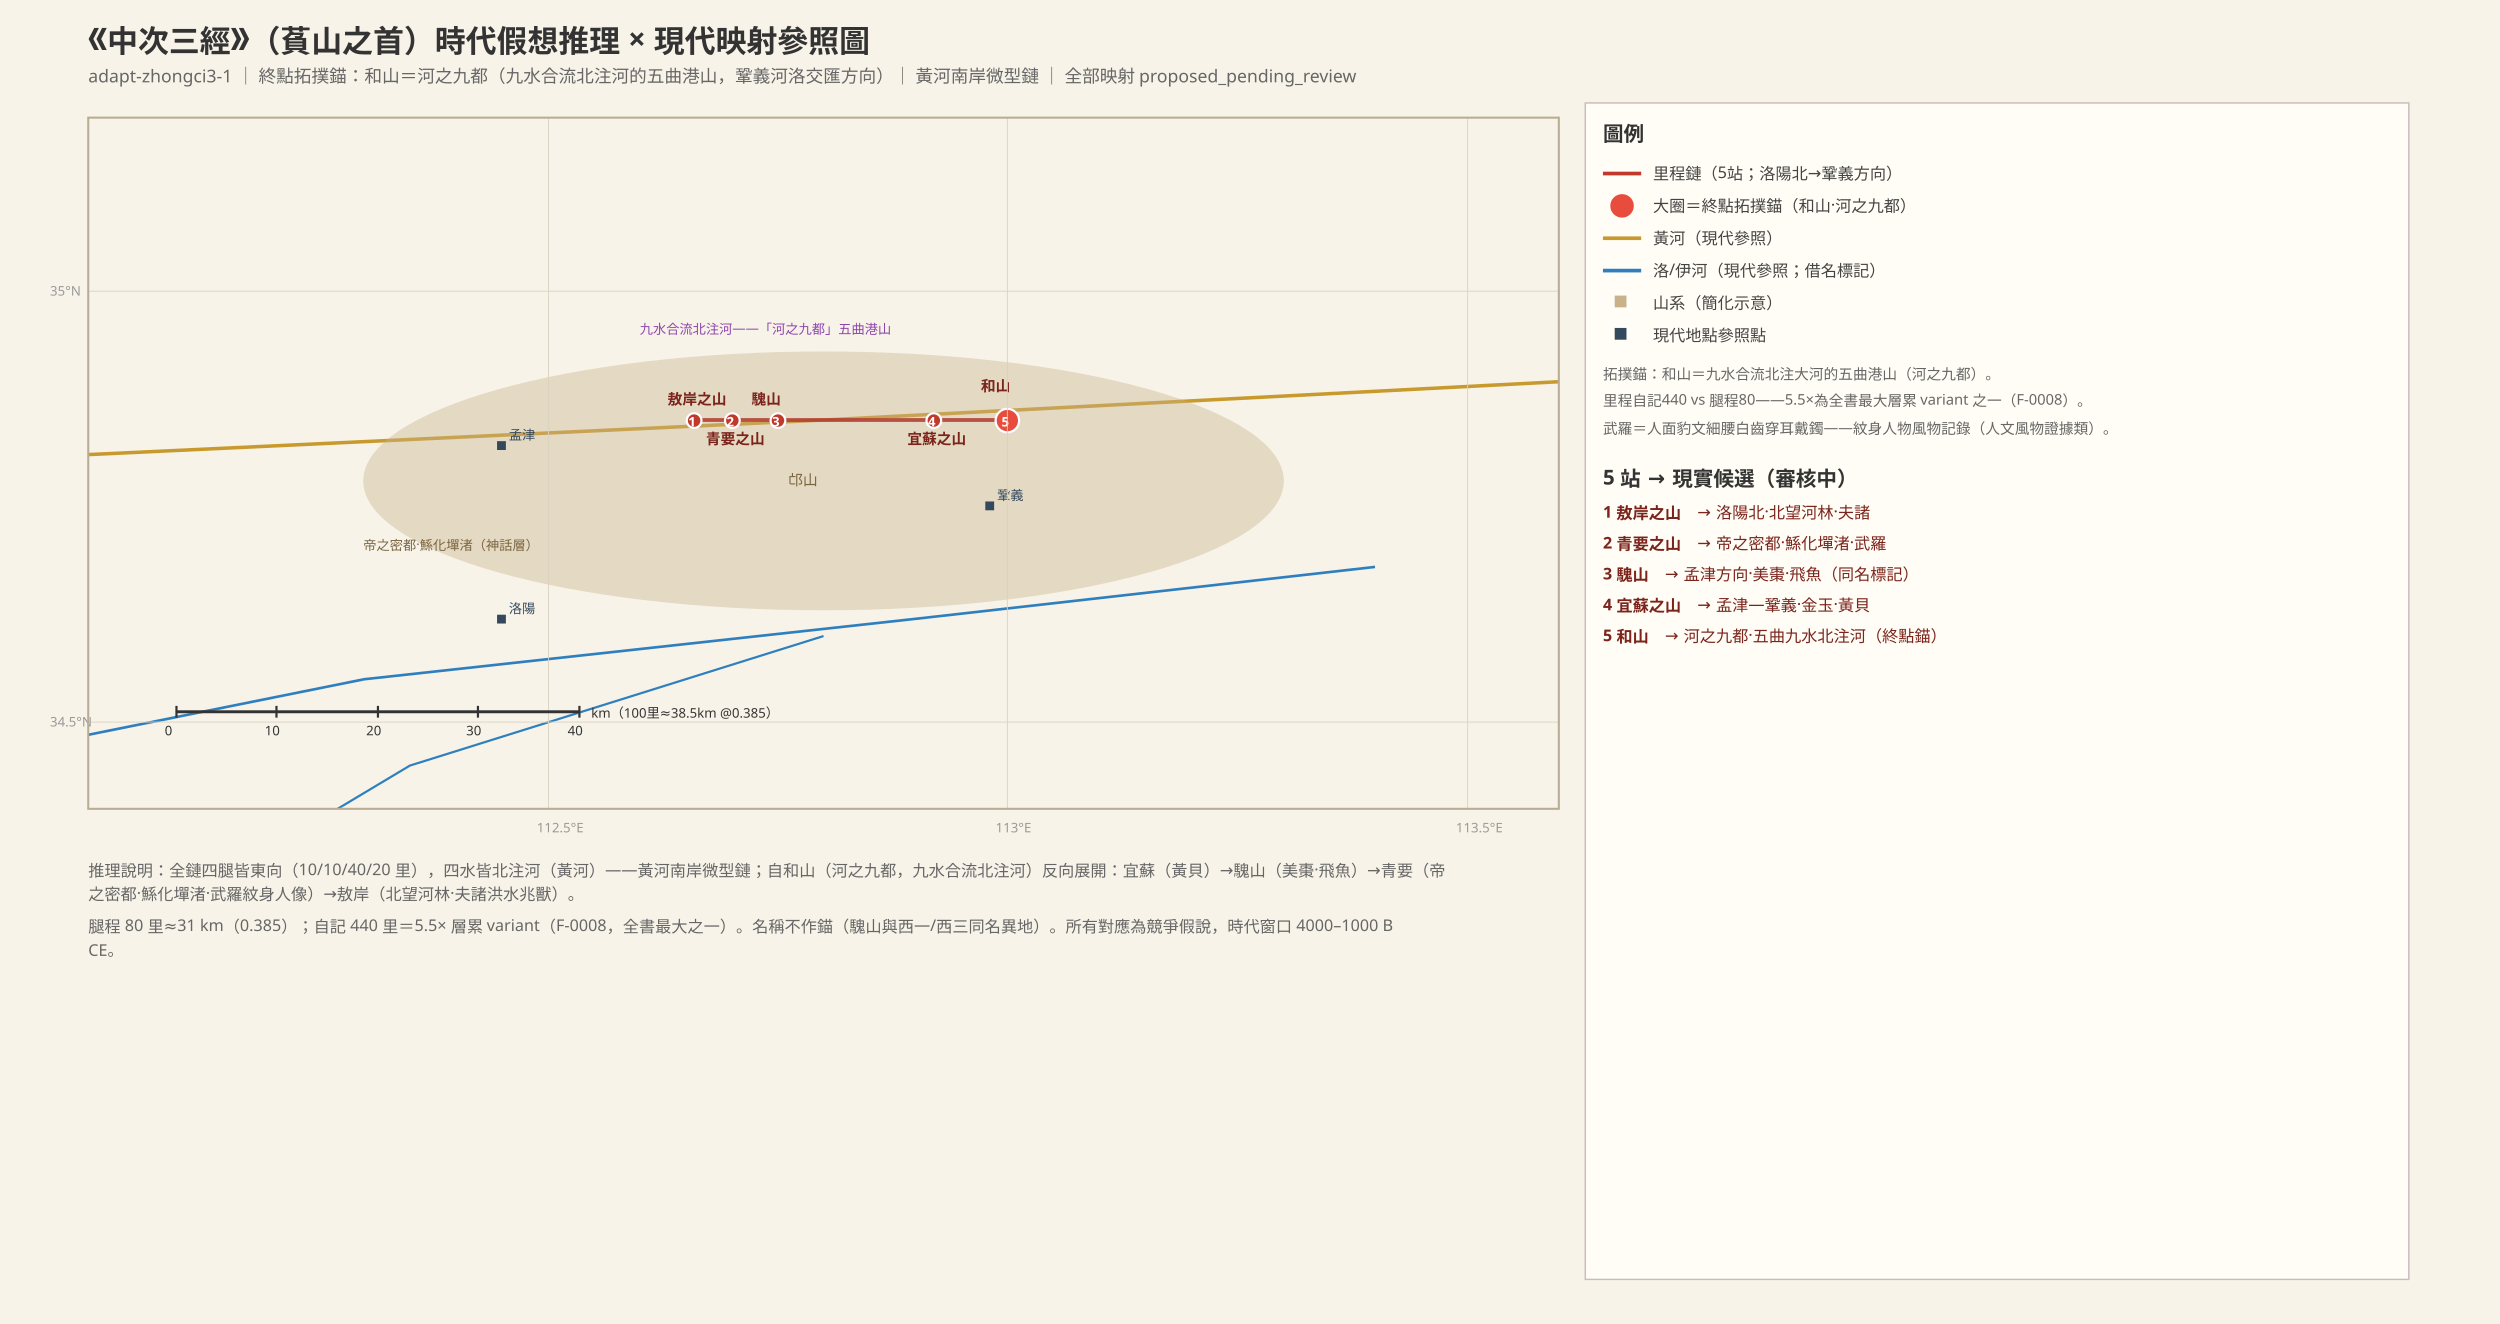
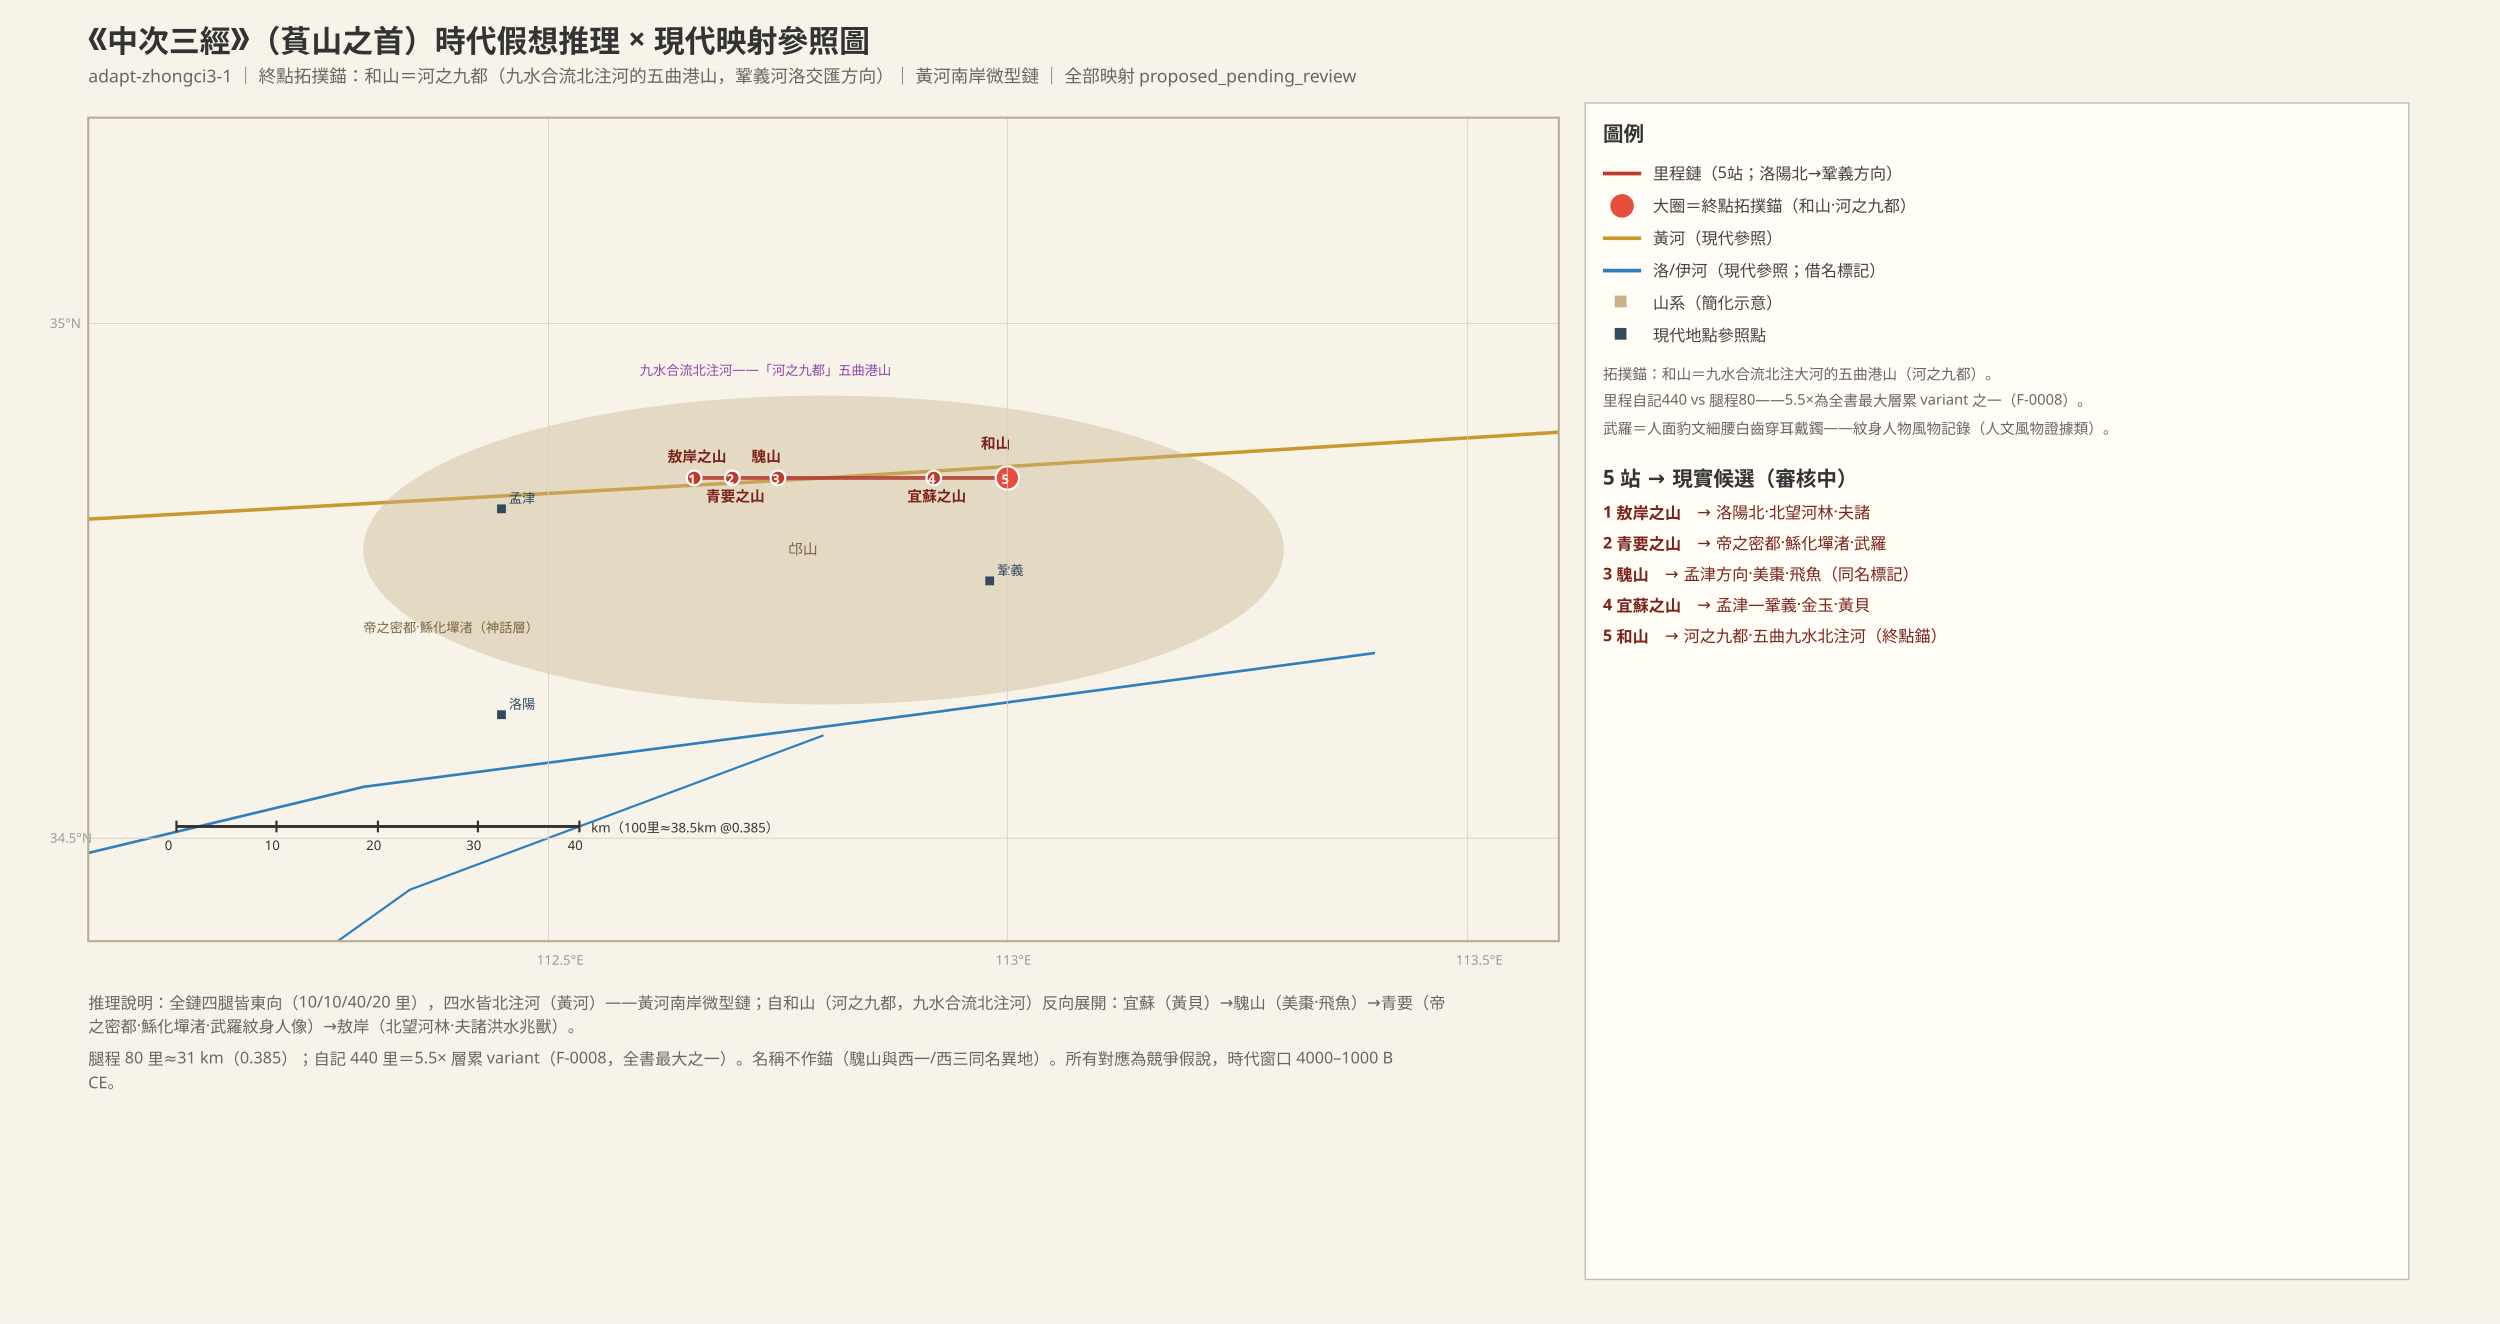
<svg xmlns="http://www.w3.org/2000/svg" width="1700" height="900" font-family="PingFang SC, Hiragino Sans GB, Microsoft YaHei, sans-serif">
  <rect width="1700" height="900" fill="#f7f3e8" />
  <defs>
    <marker id="arr" markerWidth="8" markerHeight="8" refX="7" refY="3" orient="auto">
      <path d="M0,0 L7,3 L0,6 Z" fill="#555" />
    </marker>
    <pattern id="sand" width="8" height="8" patternUnits="userSpaceOnUse">
      <rect width="8" height="8" fill="#efe3c0" />
      <circle cx="2" cy="2" r="0.8" fill="#d6b96a" />
      <circle cx="6" cy="6" r="0.8" fill="#d6b96a" />
    </pattern>
    <clipPath id="mapclip">
-       <rect x="60" y="80" width="1000" height="470" />
+       <rect x="60" y="80" width="1000" height="560" />
    </clipPath>
  </defs>
  <text x="60" y="34" font-size="21" font-weight="bold" fill="#333">《中次三經》（萯山之首）時代假想推理 × 現代映射參照圖</text>
  <text x="60" y="56" font-size="12" fill="#666">adapt-zhongci3-1 ｜ 終點拓撲錨：和山＝河之九都（九水合流北注河的五曲港山，鞏義河洛交匯方向）｜ 黃河南岸微型鏈 ｜ 全部映射 proposed_pending_review</text>
  <g clip-path="url(#mapclip)">
-     <polyline points="-9627.5,432.5 -8690.0,550.0 -7752.5,197.5 -7127.5,-155.0 -6315.0,-331.2 -5565.0,-419.4 -5065.0,-448.7 -4690.0,-683.7 -4315.0,-1153.7 -3940.0,-1506.2 -3565.0,-1858.7 -3127.5,-2211.2 -2815.0,-2563.7 -2190.0,-2916.2 -1502.5,-3033.7 -940.0,-3033.7 -502.5,-2916.2 -190.0,-2740.0 -190.0,-2328.7 -377.5,-1858.7 -627.5,-1330.0 -752.5,-801.2 -846.3,-272.5 -877.5,197.5 -846.3,432.5 -565.0,373.7 -65.0,315.0 560.0,285.6 1122.5,256.3 1685.0,197.5 2247.5,21.3 2747.5,-155.0 3185.0,-566.2 3560.0,-977.5 3935.0,-1212.5 4310.0,-1330.0" fill="none" stroke="#c89a2e" stroke-width="2.4" />
-     <polyline points="-1127.5,726.2 -627.5,638.1 -190.0,550.0 247.5,461.9 622.5,420.8 935.0,385.5" fill="none" stroke="#2f7fbf" stroke-width="1.8" />
-     <polyline points="-377.5,902.5 -65.0,726.2 278.7,520.6 560.0,432.5" fill="none" stroke="#2f7fbf" stroke-width="1.5" />
-     <polyline points="247.5,-1976.2 372.5,-1506.2 60.0,-1095.0 -252.5,-448.7 -596.3,-155.0 -783.7,80.0" fill="none" stroke="#2f7fbf" stroke-width="1.6" />
-     <ellipse cx="560" cy="327" rx="313" ry="88" fill="#c9b18a" opacity="0.4" />
-     <text x="536" y="330" font-size="10" fill="#7a6540">邙山</text>
-     <polyline points="472.5,285.6 497.5,285.6 528.8,285.6 635.0,285.6 685.0,285.6" fill="none" stroke="#b03a2e" stroke-width="2.6" opacity="0.85" />
-     <circle cx="472" cy="286" r="5" fill="#c0392b" stroke="#fff" stroke-width="1.5" />
-     <text x="468" y="290" font-size="9" fill="#fff" font-weight="bold">1</text>
-     <text x="454" y="275" font-size="10" fill="#7b241c" font-weight="bold">敖岸之山</text>
-     <circle cx="498" cy="286" r="5" fill="#c0392b" stroke="#fff" stroke-width="1.5" />
-     <text x="494" y="290" font-size="9" fill="#fff" font-weight="bold">2</text>
-     <text x="480" y="302" font-size="10" fill="#7b241c" font-weight="bold">青要之山</text>
-     <circle cx="529" cy="286" r="5" fill="#c0392b" stroke="#fff" stroke-width="1.5" />
-     <text x="525" y="290" font-size="9" fill="#fff" font-weight="bold">3</text>
-     <text x="511" y="275" font-size="10" fill="#7b241c" font-weight="bold">騩山</text>
-     <circle cx="635" cy="286" r="5" fill="#c0392b" stroke="#fff" stroke-width="1.5" />
-     <text x="631" y="290" font-size="9" fill="#fff" font-weight="bold">4</text>
-     <text x="617" y="302" font-size="10" fill="#7b241c" font-weight="bold">宜蘇之山</text>
-     <circle cx="685" cy="286" r="8" fill="#e74c3c" stroke="#fff" stroke-width="1.5" />
-     <text x="681" y="290" font-size="9" fill="#fff" font-weight="bold">5</text>
-     <text x="667" y="266" font-size="10" fill="#7b241c" font-weight="bold">和山</text>
-     <text x="435" y="227" font-size="9" fill="#8e44ad">九水合流北注河——「河之九都」五曲港山</text>
-     <text x="247" y="374" font-size="9" fill="#7a6540">帝之密都·鯀化墠渚（神話層）</text>
-     <rect x="338" y="418" width="6" height="6" fill="#34495e" />
-     <text x="346" y="417" font-size="9" fill="#34495e">洛陽</text>
-     <rect x="670" y="341" width="6" height="6" fill="#34495e" />
-     <text x="678" y="340" font-size="9" fill="#34495e">鞏義</text>
-     <rect x="338" y="300" width="6" height="6" fill="#34495e" />
-     <text x="346" y="299" font-size="9" fill="#34495e">孟津</text>
+     <polyline points="-9627.5,500.0 -8690.0,640.0 -7752.5,220.0 -7127.5,-200.0 -6315.0,-410.0 -5565.0,-515.0 -5065.0,-550.0 -4690.0,-830.0 -4315.0,-1390.0 -3940.0,-1810.0 -3565.0,-2230.0 -3127.5,-2650.0 -2815.0,-3070.0 -2190.0,-3490.0 -1502.5,-3630.0 -940.0,-3630.0 -502.5,-3490.0 -190.0,-3280.0 -190.0,-2790.0 -377.5,-2230.0 -627.5,-1600.0 -752.5,-970.0 -846.3,-340.0 -877.5,220.0 -846.3,500.0 -565.0,430.0 -65.0,360.0 560.0,325.0 1122.5,290.0 1685.0,220.0 2247.5,10.0 2747.5,-200.0 3185.0,-690.0 3560.0,-1180.0 3935.0,-1460.0 4310.0,-1600.0" fill="none" stroke="#c89a2e" stroke-width="2.4" />
+     <polyline points="-1127.5,850.0 -627.5,745.0 -190.0,640.0 247.5,535.0 622.5,486.0 935.0,444.0" fill="none" stroke="#2f7fbf" stroke-width="1.8" />
+     <polyline points="-377.5,1060.0 -65.0,850.0 278.7,605.0 560.0,500.0" fill="none" stroke="#2f7fbf" stroke-width="1.5" />
+     <polyline points="247.5,-2370.0 372.5,-1810.0 60.0,-1320.0 -252.5,-550.0 -596.3,-200.0 -783.7,80.0" fill="none" stroke="#2f7fbf" stroke-width="1.6" />
+     <ellipse cx="560" cy="374" rx="313" ry="105" fill="#c9b18a" opacity="0.4" />
+     <text x="536" y="377" font-size="10" fill="#7a6540">邙山</text>
+     <polyline points="472.5,325.0 497.5,325.0 528.8,325.0 635.0,325.0 685.0,325.0" fill="none" stroke="#b03a2e" stroke-width="2.6" opacity="0.85" />
+     <circle cx="472" cy="325" r="5" fill="#c0392b" stroke="#fff" stroke-width="1.5" />
+     <text x="468" y="329" font-size="9" fill="#fff" font-weight="bold">1</text>
+     <text x="454" y="314" font-size="10" fill="#7b241c" font-weight="bold">敖岸之山</text>
+     <circle cx="498" cy="325" r="5" fill="#c0392b" stroke="#fff" stroke-width="1.5" />
+     <text x="494" y="329" font-size="9" fill="#fff" font-weight="bold">2</text>
+     <text x="480" y="341" font-size="10" fill="#7b241c" font-weight="bold">青要之山</text>
+     <circle cx="529" cy="325" r="5" fill="#c0392b" stroke="#fff" stroke-width="1.5" />
+     <text x="525" y="329" font-size="9" fill="#fff" font-weight="bold">3</text>
+     <text x="511" y="314" font-size="10" fill="#7b241c" font-weight="bold">騩山</text>
+     <circle cx="635" cy="325" r="5" fill="#c0392b" stroke="#fff" stroke-width="1.5" />
+     <text x="631" y="329" font-size="9" fill="#fff" font-weight="bold">4</text>
+     <text x="617" y="341" font-size="10" fill="#7b241c" font-weight="bold">宜蘇之山</text>
+     <circle cx="685" cy="325" r="8" fill="#e74c3c" stroke="#fff" stroke-width="1.5" />
+     <text x="681" y="329" font-size="9" fill="#fff" font-weight="bold">5</text>
+     <text x="667" y="305" font-size="10" fill="#7b241c" font-weight="bold">和山</text>
+     <text x="435" y="255" font-size="9" fill="#8e44ad">九水合流北注河——「河之九都」五曲港山</text>
+     <text x="247" y="430" font-size="9" fill="#7a6540">帝之密都·鯀化墠渚（神話層）</text>
+     <rect x="338" y="483" width="6" height="6" fill="#34495e" />
+     <text x="346" y="482" font-size="9" fill="#34495e">洛陽</text>
+     <rect x="670" y="392" width="6" height="6" fill="#34495e" />
+     <text x="678" y="391" font-size="9" fill="#34495e">鞏義</text>
+     <rect x="338" y="343" width="6" height="6" fill="#34495e" />
+     <text x="346" y="342" font-size="9" fill="#34495e">孟津</text>
  </g>
-   <line x1="373" y1="550" x2="373" y2="80" stroke="#d9d2c0" stroke-width="0.6" />
-   <text x="365" y="566" font-size="9" fill="#999">112.5°E</text>
-   <line x1="685" y1="550" x2="685" y2="80" stroke="#d9d2c0" stroke-width="0.6" />
-   <text x="677" y="566" font-size="9" fill="#999">113°E</text>
-   <line x1="998" y1="550" x2="998" y2="80" stroke="#d9d2c0" stroke-width="0.6" />
-   <text x="990" y="566" font-size="9" fill="#999">113.5°E</text>
-   <line x1="60" y1="491" x2="1060" y2="491" stroke="#d9d2c0" stroke-width="0.6" />
-   <text x="34" y="494" font-size="9" fill="#999">34.5°N</text>
-   <line x1="60" y1="198" x2="1060" y2="198" stroke="#d9d2c0" stroke-width="0.6" />
-   <text x="34" y="201" font-size="9" fill="#999">35°N</text>
-   <rect x="60" y="80" width="1000" height="470" fill="none" stroke="#b8ad92" stroke-width="1.4" />
-   <line x1="120" y1="484" x2="394" y2="484" stroke="#333" stroke-width="2" />
-   <line x1="120" y1="480" x2="120" y2="488" stroke="#333" stroke-width="1.5" />
-   <text x="112" y="500" font-size="9" fill="#333">0</text>
-   <line x1="188" y1="480" x2="188" y2="488" stroke="#333" stroke-width="1.5" />
-   <text x="180" y="500" font-size="9" fill="#333">10</text>
-   <line x1="257" y1="480" x2="257" y2="488" stroke="#333" stroke-width="1.5" />
-   <text x="249" y="500" font-size="9" fill="#333">20</text>
-   <line x1="325" y1="480" x2="325" y2="488" stroke="#333" stroke-width="1.5" />
-   <text x="317" y="500" font-size="9" fill="#333">30</text>
-   <line x1="394" y1="480" x2="394" y2="488" stroke="#333" stroke-width="1.5" />
-   <text x="386" y="500" font-size="9" fill="#333">40</text>
-   <text x="402" y="488" font-size="9" fill="#333">km（100里≈38.5km @0.385）</text>
+   <line x1="373" y1="640" x2="373" y2="80" stroke="#d9d2c0" stroke-width="0.6" />
+   <text x="365" y="656" font-size="9" fill="#999">112.5°E</text>
+   <line x1="685" y1="640" x2="685" y2="80" stroke="#d9d2c0" stroke-width="0.6" />
+   <text x="677" y="656" font-size="9" fill="#999">113°E</text>
+   <line x1="998" y1="640" x2="998" y2="80" stroke="#d9d2c0" stroke-width="0.6" />
+   <text x="990" y="656" font-size="9" fill="#999">113.5°E</text>
+   <line x1="60" y1="570" x2="1060" y2="570" stroke="#d9d2c0" stroke-width="0.6" />
+   <text x="34" y="573" font-size="9" fill="#999">34.5°N</text>
+   <line x1="60" y1="220" x2="1060" y2="220" stroke="#d9d2c0" stroke-width="0.6" />
+   <text x="34" y="223" font-size="9" fill="#999">35°N</text>
+   <rect x="60" y="80" width="1000" height="560" fill="none" stroke="#b8ad92" stroke-width="1.4" />
+   <line x1="120" y1="562" x2="394" y2="562" stroke="#333" stroke-width="2" />
+   <line x1="120" y1="558" x2="120" y2="566" stroke="#333" stroke-width="1.5" />
+   <text x="112" y="578" font-size="9" fill="#333">0</text>
+   <line x1="188" y1="558" x2="188" y2="566" stroke="#333" stroke-width="1.5" />
+   <text x="180" y="578" font-size="9" fill="#333">10</text>
+   <line x1="257" y1="558" x2="257" y2="566" stroke="#333" stroke-width="1.5" />
+   <text x="249" y="578" font-size="9" fill="#333">20</text>
+   <line x1="325" y1="558" x2="325" y2="566" stroke="#333" stroke-width="1.5" />
+   <text x="317" y="578" font-size="9" fill="#333">30</text>
+   <line x1="394" y1="558" x2="394" y2="566" stroke="#333" stroke-width="1.5" />
+   <text x="386" y="578" font-size="9" fill="#333">40</text>
+   <text x="402" y="566" font-size="9" fill="#333">km（100里≈38.5km @0.385）</text>
  <rect x="1078" y="70" width="560" height="800" fill="#fffdf5" stroke="#cbb" />
  <text x="1090" y="96" font-size="14" font-weight="bold" fill="#333">圖例</text>
  <line x1="1090" y1="118" x2="1116" y2="118" stroke="#c0392b" stroke-width="2.5" />
  <text x="1124" y="122" font-size="11" fill="#444">里程鏈（5站；洛陽北→鞏義方向）</text>
  <circle cx="1103" cy="140" r="8" fill="#e74c3c" />
  <text x="1124" y="144" font-size="11" fill="#444">大圈＝終點拓撲錨（和山·河之九都）</text>
  <line x1="1090" y1="162" x2="1116" y2="162" stroke="#c89a2e" stroke-width="2.5" />
  <text x="1124" y="166" font-size="11" fill="#444">黃河（現代參照）</text>
  <line x1="1090" y1="184" x2="1116" y2="184" stroke="#2f7fbf" stroke-width="2.5" />
  <text x="1124" y="188" font-size="11" fill="#444">洛/伊河（現代參照；借名標記）</text>
  <rect x="1098" y="201" width="8" height="8" fill="#c9b18a" />
  <text x="1124" y="210" font-size="11" fill="#444">山系（簡化示意）</text>
  <rect x="1098" y="223" width="8" height="8" fill="#34495e" />
  <text x="1124" y="232" font-size="11" fill="#444">現代地點參照點</text>
  <text x="1090" y="258" font-size="10" fill="#666">拓撲錨：和山＝九水合流北注大河的五曲港山（河之九都）。</text>
  <text x="1090" y="276" font-size="10" fill="#666">里程自記440 vs 腿程80——5.5×為全書最大層累 variant 之一（F-0008）。</text>
  <text x="1090" y="295" font-size="10" fill="#666">武羅＝人面豹文細腰白齒穿耳戴鐲——紋身人物風物記錄（人文風物證據類）。</text>
  <text x="1090" y="329.5" font-size="14" font-weight="bold" fill="#333">5 站 → 現實候選（審核中）</text>
  <text x="1090" y="352" font-size="11" fill="#7b241c">
    <tspan font-weight="bold"> 1 敖岸之山</tspan>　→ 洛陽北·北望河林·夫諸</text>
  <text x="1090" y="373" font-size="11" fill="#7b241c">
    <tspan font-weight="bold"> 2 青要之山</tspan>　→ 帝之密都·鯀化墠渚·武羅</text>
  <text x="1090" y="394" font-size="11" fill="#7b241c">
    <tspan font-weight="bold"> 3 騩山</tspan>　→ 孟津方向·美棗·飛魚（同名標記）</text>
  <text x="1090" y="415" font-size="11" fill="#7b241c">
    <tspan font-weight="bold"> 4 宜蘇之山</tspan>　→ 孟津—鞏義·金玉·黃貝</text>
  <text x="1090" y="436" font-size="11" fill="#7b241c">
    <tspan font-weight="bold"> 5 和山</tspan>　→ 河之九都·五曲九水北注河（終點錨）</text>
-   <text x="60" y="596" font-size="11" fill="#666">推理說明：全鏈四腿皆東向（10/10/40/20 里），四水皆北注河（黃河）——黃河南岸微型鏈；自和山（河之九都，九水合流北注河）反向展開：宜蘇（黃貝）→騩山（美棗·飛魚）→青要（帝</text>
-   <text x="60" y="612" font-size="11" fill="#666">之密都·鯀化墠渚·武羅紋身人像）→敖岸（北望河林·夫諸洪水兆獸）。</text>
-   <text x="60" y="634" font-size="11" fill="#666">腿程 80 里≈31 km（0.385）；自記 440 里＝5.5× 層累 variant（F-0008，全書最大之一）。名稱不作錨（騩山與西一/西三同名異地）。所有對應為競爭假說，時代窗口 4000–1000 B</text>
-   <text x="60" y="650" font-size="11" fill="#666">CE。</text>
+   <text x="60" y="686" font-size="11" fill="#666">推理說明：全鏈四腿皆東向（10/10/40/20 里），四水皆北注河（黃河）——黃河南岸微型鏈；自和山（河之九都，九水合流北注河）反向展開：宜蘇（黃貝）→騩山（美棗·飛魚）→青要（帝</text>
+   <text x="60" y="702" font-size="11" fill="#666">之密都·鯀化墠渚·武羅紋身人像）→敖岸（北望河林·夫諸洪水兆獸）。</text>
+   <text x="60" y="724" font-size="11" fill="#666">腿程 80 里≈31 km（0.385）；自記 440 里＝5.5× 層累 variant（F-0008，全書最大之一）。名稱不作錨（騩山與西一/西三同名異地）。所有對應為競爭假說，時代窗口 4000–1000 B</text>
+   <text x="60" y="740" font-size="11" fill="#666">CE。</text>
</svg>
